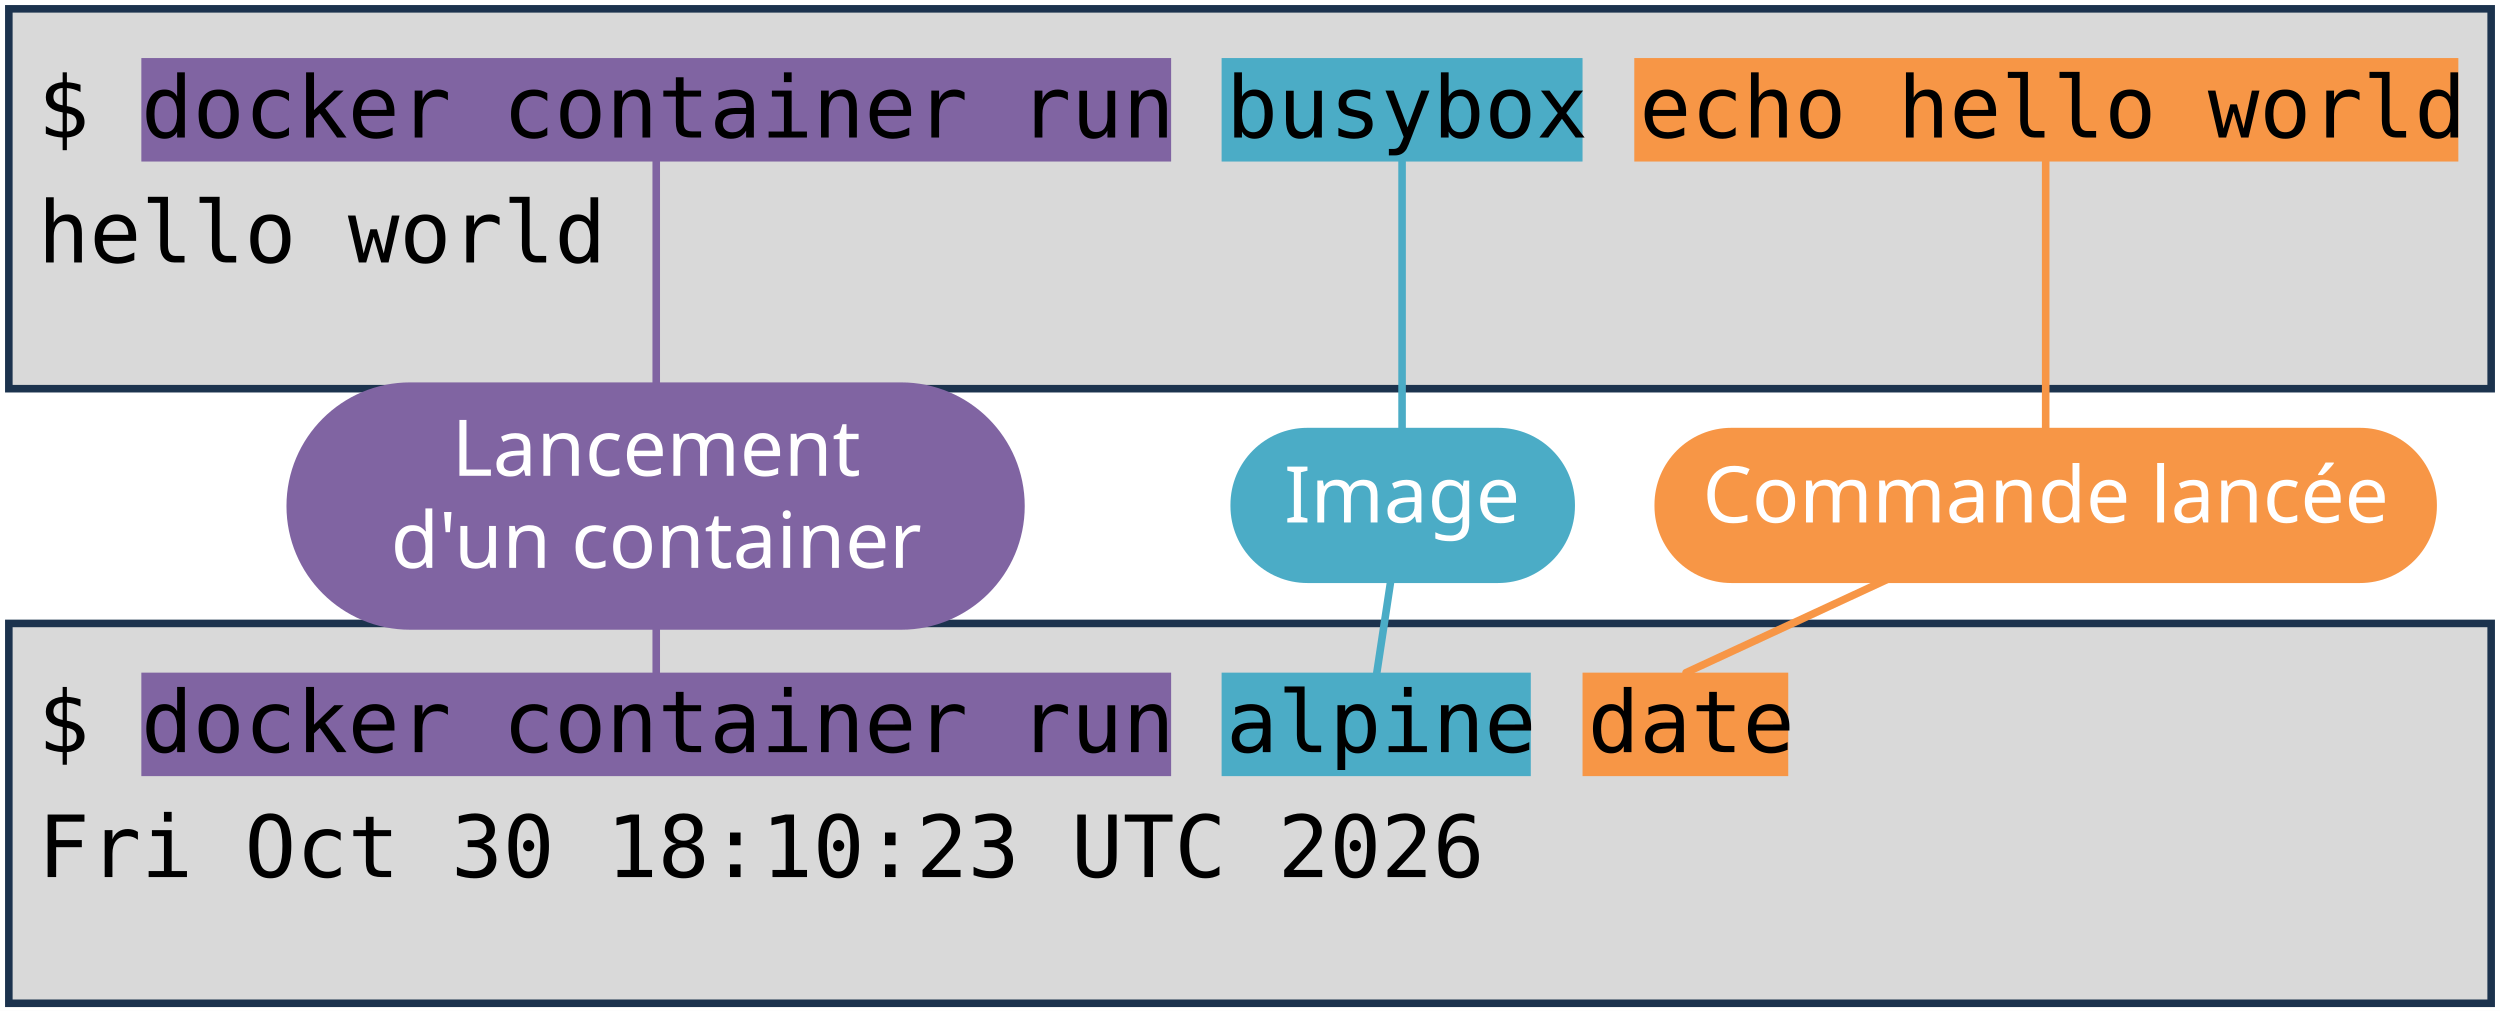
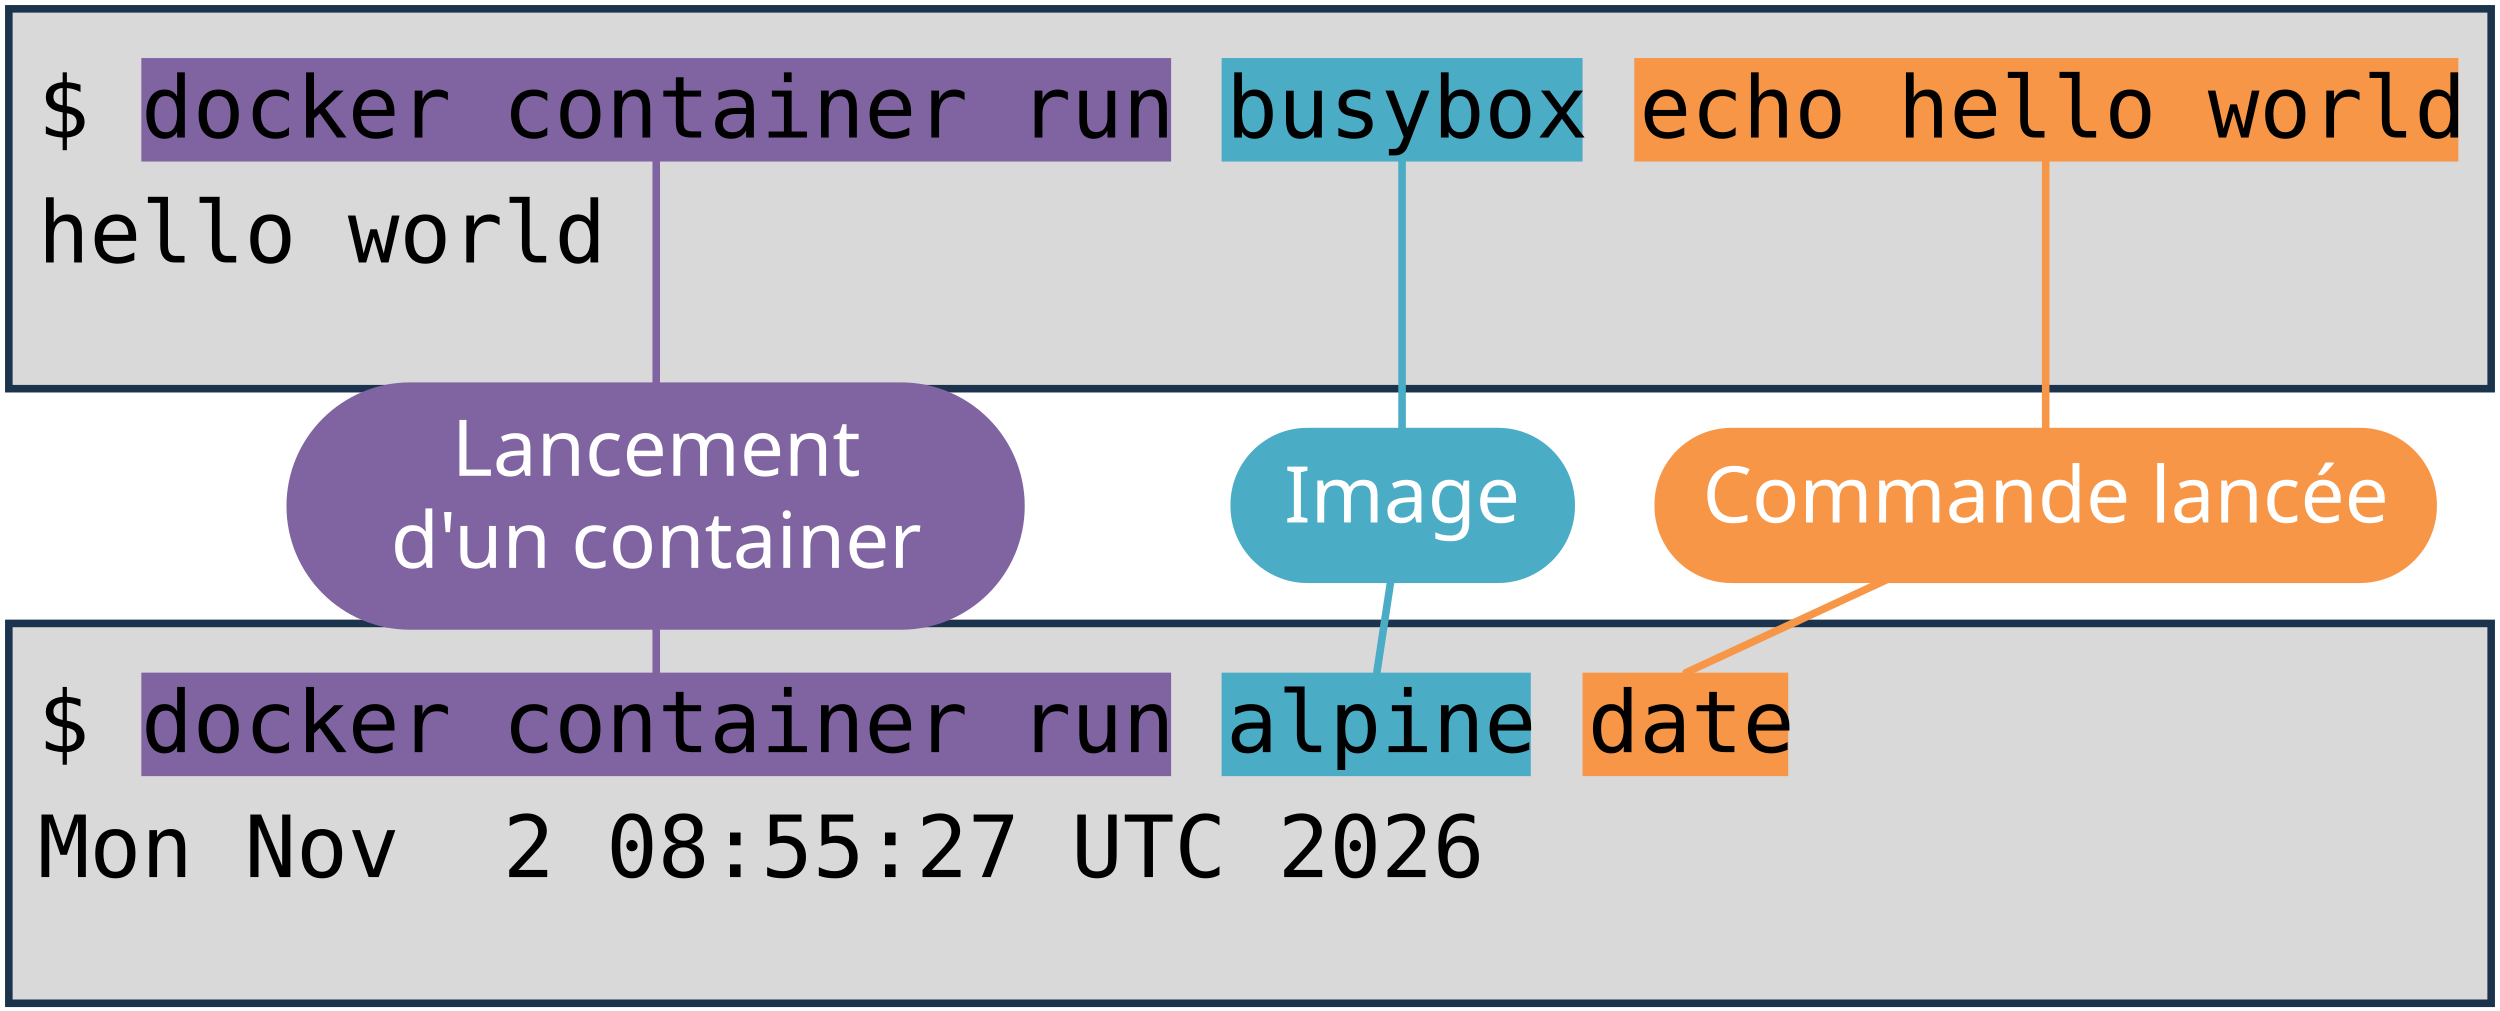
<svg xmlns="http://www.w3.org/2000/svg" viewBox="0 0 1981 801" width="1981" height="801" role="img" aria-label="Deux terminaux : docker container run busybox echo hello world, et docker container run alpine date. Annotations : lancement d'un container, image, commande lancée.">
  <style>
    .code { font-family: "DejaVu Sans Mono", Menlo, Consolas, monospace; font-size: 68px; fill: #000000; }
    .pill { font-family: "Trebuchet MS", "Century Gothic", Verdana, sans-serif; font-size: 62px; text-anchor: middle; }
  </style>
  <rect width="1981" height="801" fill="#FFFFFF" />
  <rect x="7" y="7" width="1967" height="301" fill="#D9D9D9" stroke="#1C334E" stroke-width="6" />
  <rect x="7" y="494" width="1967" height="301" fill="#D9D9D9" stroke="#1C334E" stroke-width="6" />
  <rect x="112" y="46" width="816" height="82" fill="#8064A2" />
  <rect x="112" y="533" width="816" height="82" fill="#8064A2" />
  <rect x="968" y="46" width="286" height="82" fill="#4BACC6" />
  <rect x="968" y="533" width="245" height="82" fill="#4BACC6" />
  <rect x="1295" y="46" width="653" height="82" fill="#F79646" />
  <rect x="1254" y="533" width="163" height="82" fill="#F79646" />
  <text x="30" y="109" class="code" xml:space="preserve">$ docker container run busybox echo hello world</text>
  <text x="30" y="208" class="code" xml:space="preserve">hello world</text>
  <text x="30" y="596" class="code" xml:space="preserve">$ docker container run alpine date</text>
-   <text x="30" y="695" class="code" xml:space="preserve">Fri Oct 30 18:10:23 UTC 2026</text>
+   <text x="30" y="695" class="code" xml:space="preserve">Mon Nov  2 08:55:27 UTC 2026</text>
  <path d="M 520 401 L 520 128" stroke="#8064A2" stroke-width="6" fill="none" stroke-linecap="round" />
  <path d="M 520 401 L 520 533" stroke="#8064A2" stroke-width="6" fill="none" stroke-linecap="round" />
  <rect x="227" y="303" width="585" height="196" rx="98" fill="#8064A2" />
  <text x="520" y="377" class="pill" fill="#FFFFFF">Lancement</text>
  <text x="520" y="450" class="pill" fill="#FFFFFF">d'un container</text>
  <path d="M 1111 401 L 1111 128" stroke="#4BACC6" stroke-width="6" fill="none" stroke-linecap="round" />
  <path d="M 1111 401 L 1091 533" stroke="#4BACC6" stroke-width="6" fill="none" stroke-linecap="round" />
  <rect x="975" y="339" width="273" height="123" rx="61" fill="#4BACC6" />
  <text x="1111" y="414" class="pill" fill="#FFFFFF">Image</text>
  <path d="M 1621 401 L 1621 128" stroke="#F79646" stroke-width="6" fill="none" stroke-linecap="round" />
  <path d="M 1621 401 L 1336 533" stroke="#F79646" stroke-width="6" fill="none" stroke-linecap="round" />
  <rect x="1311" y="339" width="620" height="123" rx="61" fill="#F79646" />
  <text x="1621" y="414" class="pill" fill="#FFFFFF">Commande lancée</text>
</svg>
